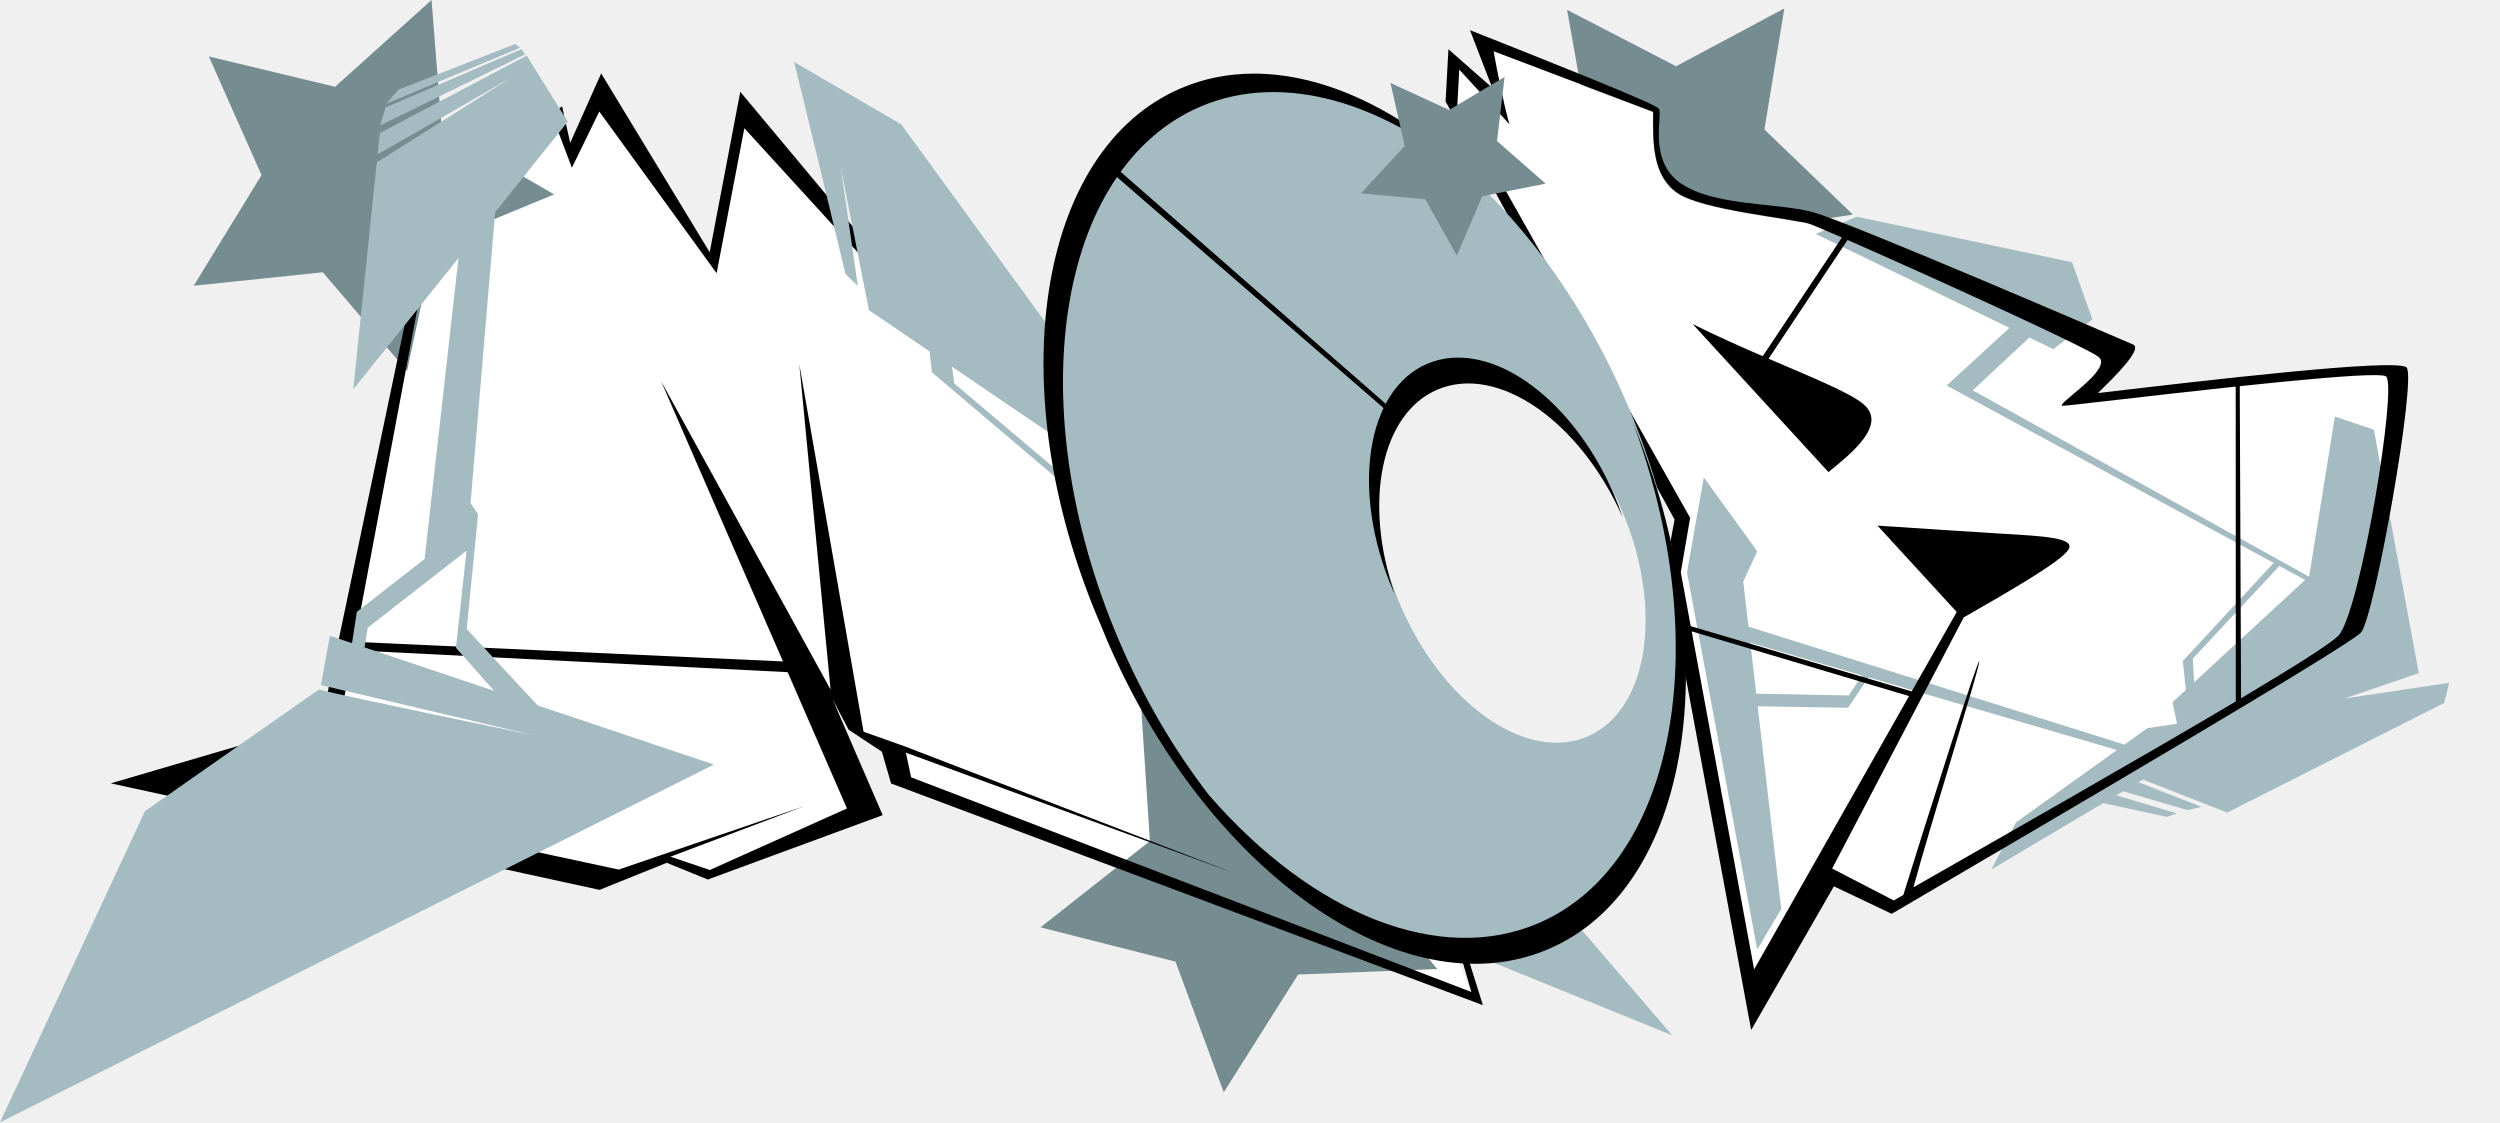
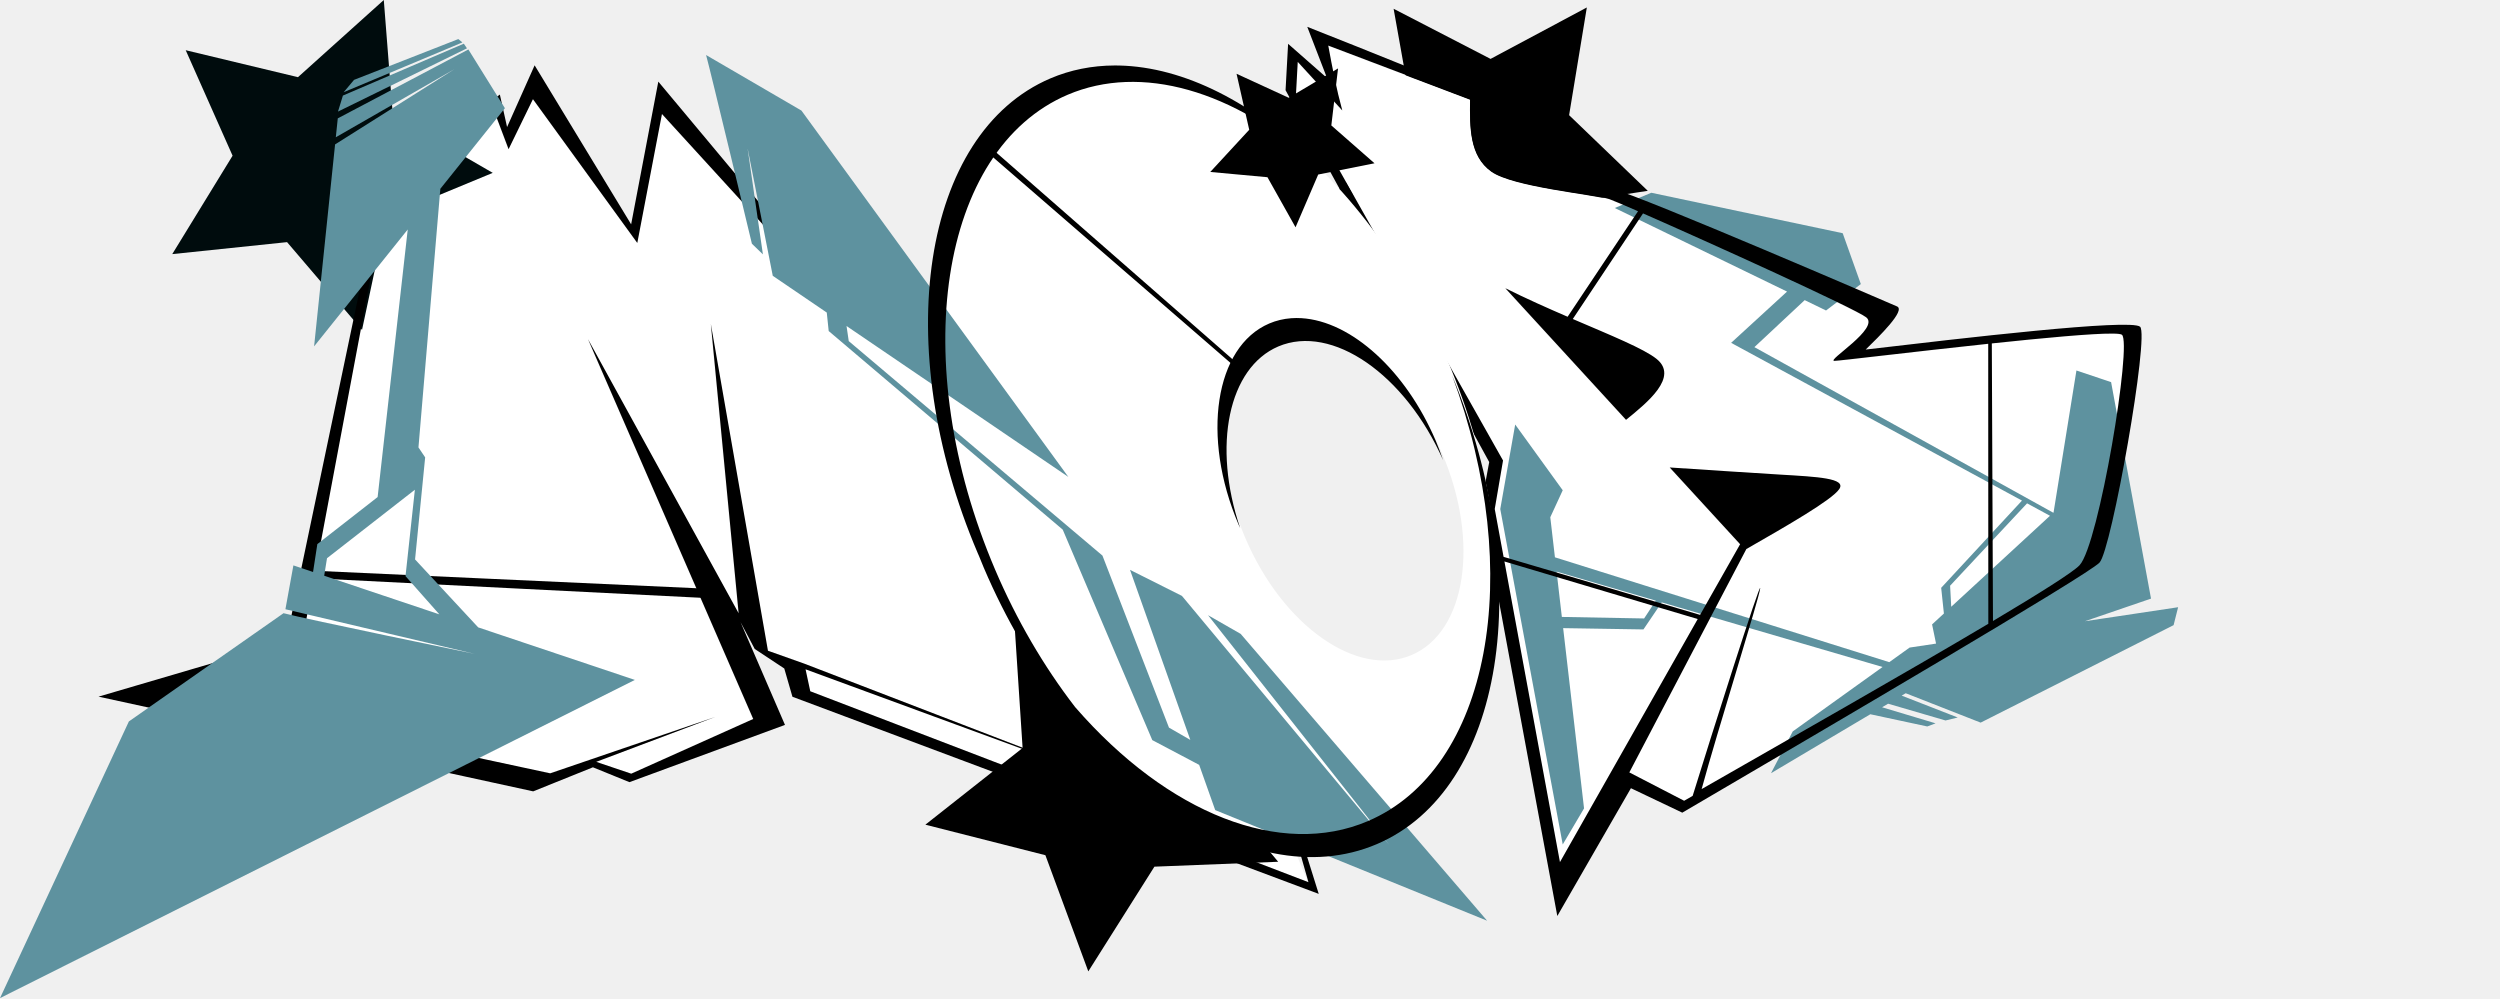
- <svg xmlns="http://www.w3.org/2000/svg" width="1245.245" height="559.028" viewBox="0 0 329.471 147.909" version="1.1" id="svg5">
+ <svg xmlns="http://www.w3.org/2000/svg" width="1400.245" height="559.028" viewBox="0 0 370.482 147.909" version="1.1" id="svg5">
  <defs id="defs2">
    </defs>
+   <g id="layer1" style="display:none">
+     <rect style="fill:#dae2e4;fill-opacity:1;stroke-width:0.224" id="rect2373" width="397.135" height="149.652" x="0.415" y="-0.673" />
+   </g>
  <g id="letter_b_star" style="display:inline" transform="translate(0,-0.8535987)" type="layer">
-     <path style="display:inline;fill:#758c91;fill-opacity:1;stroke:none;stroke-opacity:1" id="path194095-7" transform="matrix(0.3956494,-0.04427716,0.04427716,0.3956494,46.76534,-36.06569)" d="m 388.113,140.028 33.791,22.563 37.743,-15.045 -11.017,39.109 25.972,31.247 -40.599,1.608 -21.692,34.356 -14.075,-38.116 -39.378,-10.014 31.901,-25.164 z" />
+     <path style="display:inline;fill:#000000;fill-opacity:1;stroke:none;stroke-opacity:1" id="path194095-7" transform="matrix(0.3956494,-0.04427716,0.04427716,0.3956494,46.76534,-36.06569)" d="m 388.113,140.028 33.791,22.563 37.743,-15.045 -11.017,39.109 25.972,31.247 -40.599,1.608 -21.692,34.356 -14.075,-38.116 -39.378,-10.014 31.901,-25.164 z" />
  </g>
  <g id="letter_b" style="display:inline" transform="translate(-58.19385,-25.78187)" type="layer">
-     <g id="g26254" transform="translate(3.150499,-1.870462)" style="stroke:none;fill:#ffffff;fill-opacity:1">
+     <g id="g26254" transform="translate(3.150499,-1.870462)" style="fill:#ffffff;fill-opacity:1;stroke:none">
      <path id="path16242" style="fill:#ffffff;fill-opacity:1;stroke:none;stroke-width:1px;stroke-linecap:butt;stroke-linejoin:miter;stroke-opacity:1" d="m 743.842,25.717 c 2.309,12.569 4.648,24.621 7.861,36.328 l -24.955,-27.211 -0.955,17.615 115.938,205.664 -4.646,27.158 36.527,197.799 100.922,-178.057 -39.432,-42.994 c 22.744,1.495 47.226,3.121 61.85,3.996 20.774,1.243 37.174,1.985 33.119,8.076 -4.055,6.091 -29.293,20.563 -52.055,33.615 l -65.549,125.113 30.699,15.885 c 1.402,-0.802 3.34,-1.917 4.779,-2.74 10.137,-32.801 38.369,-121.753 37.826,-116.207 -0.522,5.331 -24.293,80.997 -32.811,112.41 77.959,-44.592 201.37,-114.486 211.664,-125.361 10.852,-11.465 29.606,-124.812 23.732,-129.141 -5.874,-4.329 -156.326,14.668 -161.031,14.648 -4.706,-0.019 25.706,-18.284 17.803,-24.416 -7.903,-6.132 -135.109,-63.263 -143.787,-66.156 -8.678,-2.893 -53.866,-6.873 -66.102,-15.615 C 823.005,87.385 823.19,71.467 823.375,55.852 Z m 99.186,135.904 c 35.806,17.875 73.616,30.713 84.66,39.568 12.686,10.172 -5.247,24.53 -17.059,34.145 z" transform="matrix(0.2645833,0,0,0.2645833,55.04335,27.65233)" />
    </g>
  </g>
  <g id="letter_b_over" style="display:inline" transform="translate(0,-0.853599)" type="layer">
-     <path id="path30102" style="fill:#a4bbc1;fill-opacity:1;stroke:none;stroke-width:1px;stroke-linecap:butt;stroke-linejoin:miter;stroke-opacity:1" d="m 924.902,107.961 -20.488,8.537 96.506,46.814 -31.322,28.713 162.912,88.355 -45.258,48.854 1.521,14.396 -6.619,6.098 2.223,10.75 -14.811,2.227 -11.387,8.168 -187.264,-58.723 -2.602,-22.445 6.971,-15.107 -26.623,-36.826 -8.371,47.355 34.994,187.863 11.938,-20.209 -11.705,-100.965 44.969,0.725 10.258,-15.143 123.672,36.176 -50.312,36.094 -12.16,23.393 55.623,-33.016 31.895,6.842 4.65,-1.75 -29.961,-9 3.367,-1.998 32.172,9.395 6.834,-1.666 -31.392,-12.248 2.262,-1.342 41.961,16.465 108.08,-54.604 2.523,-10.037 -52.213,7.848 37.037,-12.674 -22.357,-121.248 -19.418,-6.516 -12.811,79.525 -0.152,0.141 -167.416,-92.752 28.176,-26.32 11.951,5.799 19.494,-14.797 -10.158,-28.488 z m 210.453,173.963 12.834,6.961 -55.311,50.963 -0.627,-11.797 z m -263.508,38.246 55.574,16.256 -6.553,9.969 -46.08,-0.854 z" transform="matrix(0.2645833,0,0,0.2645833,0,0.8535987)" />
+     <path id="path30102" style="fill:#5e929f;fill-opacity:1;stroke:none;stroke-width:1px;stroke-linecap:butt;stroke-linejoin:miter;stroke-opacity:1" d="m 924.902,107.961 -20.488,8.537 96.506,46.814 -31.322,28.713 162.912,88.355 -45.258,48.854 1.521,14.396 -6.619,6.098 2.223,10.75 -14.811,2.227 -11.387,8.168 -187.264,-58.723 -2.602,-22.445 6.971,-15.107 -26.623,-36.826 -8.371,47.355 34.994,187.863 11.938,-20.209 -11.705,-100.965 44.969,0.725 10.258,-15.143 123.672,36.176 -50.312,36.094 -12.16,23.393 55.623,-33.016 31.895,6.842 4.65,-1.75 -29.961,-9 3.367,-1.998 32.172,9.395 6.834,-1.666 -31.392,-12.248 2.262,-1.342 41.961,16.465 108.08,-54.604 2.523,-10.037 -52.213,7.848 37.037,-12.674 -22.357,-121.248 -19.418,-6.516 -12.811,79.525 -0.152,0.141 -167.416,-92.752 28.176,-26.32 11.951,5.799 19.494,-14.797 -10.158,-28.488 z m 210.453,173.963 12.834,6.961 -55.311,50.963 -0.627,-11.797 z m -263.508,38.246 55.574,16.256 -6.553,9.969 -46.08,-0.854 z" transform="matrix(0.2645833,0,0,0.2645833,0,0.8535987)" />
  </g>
  <g id="letter_b_outline" transform="translate(-58.19385,-25.78187)" style="display:inline" type="layer">
    <path id="path26873-2" style="display:inline;fill:#000000;fill-opacity:1;stroke:none;stroke-width:1px;stroke-linecap:butt;stroke-linejoin:miter;stroke-opacity:1" d="m 732.201,15.035 11.059,28.658 -21.799,-19.156 -1.422,25.99 114.066,208.271 -4.506,24.189 42.648,230.068 41.23,-71.584 28.768,13.701 c 79.733,-46.704 226.936,-132.93 233.693,-140.062 6.757,-7.133 28.037,-127.466 22.719,-132.115 -5.318,-4.649 -100.048,6.482 -153.684,12.785 7.519,-7.33 22.556,-21.99 17.551,-24.152 -5.005,-2.162 -141.688,-61.205 -159.76,-66.012 -18.071,-4.806 -48.929,-2.788 -65.631,-14.344 -16.702,-11.556 -8.538,-34.473 -10.939,-37.227 -2.401,-2.754 -61.487,-26.143 -93.994,-39.012 z m 11.754,10.486 79.533,30.135 c -0.185,15.616 -0.37,31.533 11.865,40.275 12.235,8.742 57.424,12.722 66.102,15.615 1.583,0.528 7.974,3.264 16,6.762 l -39.436,59.107 c -11.186,-4.827 -23.102,-10.111 -34.879,-15.99 l 67.602,73.713 c 11.812,-9.615 29.744,-23.973 17.059,-34.145 -7.1,-5.693 -25.302,-13.058 -46.881,-22.322 l 39.334,-59.143 c 37.483,16.412 118.693,53.289 124.988,58.174 7.903,6.132 -22.509,24.397 -17.803,24.416 2.478,0.01 45.251,-5.217 86.16,-9.57 l 0.053,156.836 c -45.517,27.045 -111.902,64.745 -160.578,92.588 8.518,-31.413 32.289,-107.079 32.811,-112.41 0.543,-5.546 -27.69,83.406 -37.826,116.207 -1.439,0.823 -3.377,1.938 -4.779,2.74 L 912.58,432.625 978.129,307.512 c 22.762,-13.052 48,-27.524 52.055,-33.615 4.055,-6.091 -12.345,-6.833 -33.119,-8.076 -14.623,-0.875 -39.106,-2.501 -61.85,-3.996 l 39.432,42.994 -22.432,39.576 -110.064,-32.5 -4.953,-26.818 4.646,-27.158 -115.938,-205.664 0.955,-17.615 24.955,27.211 c -3.213,-11.707 -5.553,-23.759 -7.861,-36.328 z M 1183.246,186.834 c 2.853,0.031 4.674,0.231 5.225,0.637 5.874,4.329 -12.88,117.676 -23.732,129.141 -3.738,3.949 -22.495,15.735 -48.473,31.211 l -0.65,-155.482 c 28.766,-3.044 56.343,-5.627 67.631,-5.506 z M 842.627,314.475 950.896,346.721 873.725,482.875 Z" transform="matrix(0.2645833,0,0,0.2645833,58.19385,25.78187)" />
  </g>
  <g id="letter_m" style="display:inline" transform="translate(-58.19385,-25.78187)" type="layer">
    <path id="path16535" style="fill:#ffffff;fill-opacity:1;stroke:none;stroke-width:0.452px;stroke-linecap:butt;stroke-linejoin:miter;stroke-opacity:1" d="m 137.106,40.462 -3.61,7.412 -2.288,-6.06 -15.969,13.418 -12.613,67.08 -16.068,6.64 53.105,11.417 5.891,-2.012 18.573,-6.345 -17.649,6.657 5.194,1.755 18.078,-8.108 -24.49,-56.293 22.328,40.626 -4.12,-42.872 8.463,48.425 5.41,1.922 43.518,16.755 -43.356,-15.927 0.699,3.255 73.827,28.294 -14.56,-34.8 -5.043,-2.615 -4.646,-14.018 -0.264,-0.141 -39.651,-32.249 -7.456,-3.534 -24.183,-26.482 -3.655,19.109 z" />
  </g>
  <g id="letter_m_star" style="display:inline" transform="translate(-58.19385,-25.78187)" type="layer">
-     <path style="fill:#758c91;fill-opacity:1;stroke:none;stroke-opacity:1" id="path194095-7-3-6" transform="matrix(0.3950514,-0.145542,0.145542,0.3950514,-87.98974,34.39139)" d="m 388.113,140.028 33.791,22.563 37.743,-15.045 -11.017,39.109 25.972,31.247 -40.599,1.608 -21.692,34.356 -14.075,-38.116 -39.378,-10.014 31.901,-25.164 z" />
+     <path style="fill:#000c0d;fill-opacity:1;stroke:none;stroke-opacity:1" id="path194095-7-3-6" transform="matrix(0.3950514,-0.145542,0.145542,0.3950514,-87.98974,34.39139)" d="m 388.113,140.028 33.791,22.563 37.743,-15.045 -11.017,39.109 25.972,31.247 -40.599,1.608 -21.692,34.356 -14.075,-38.116 -39.378,-10.014 31.901,-25.164 z" />
  </g>
  <g id="letter_o_star" style="display:inline" transform="translate(-58.19385,-25.78187)" type="layer">
-     <path style="display:inline;fill:#758c91;fill-opacity:1;stroke:none;stroke-opacity:1" id="path194095" d="m 388.113,140.028 33.791,22.563 37.743,-15.045 -11.017,39.109 25.972,31.247 -40.599,1.608 -21.692,34.356 -14.075,-38.116 -39.378,-10.014 31.901,-25.164 z" transform="matrix(0.4516951,0,0,0.4516951,33.2326,55.06394)" />
+     <path style="display:inline;fill:#000000;fill-opacity:1;stroke:none;stroke-opacity:1" id="path194095" d="m 388.113,140.028 33.791,22.563 37.743,-15.045 -11.017,39.109 25.972,31.247 -40.599,1.608 -21.692,34.356 -14.075,-38.116 -39.378,-10.014 31.901,-25.164 z" transform="matrix(0.4516951,0,0,0.4516951,33.2326,55.06394)" />
  </g>
  <g id="letter_o" style="display:inline" transform="translate(-58.19385,-25.78187)" type="layer">
-     <path id="path39162" style="fill:#a4bbc1;fill-opacity:1;stroke:none;stroke-width:0.379;stroke-opacity:1" d="M 214.424,38.148 A 60.519,37.512 66.904 0 1 272.669,79.102 60.519,37.512 66.904 0 1 261.904,149.485 60.519,37.512 66.904 0 1 203.659,108.531 60.519,37.512 66.904 0 1 214.424,38.148 Z m 32.875,37.588 a 25.61,15.874 66.904 0 0 -4.555,29.783 25.61,15.874 66.904 0 0 24.647,17.331 25.61,15.874 66.904 0 0 4.556,-29.784 25.61,15.874 66.904 0 0 -24.647,-17.33 z" />
+     <path id="path39162" style="fill:#ffffff;fill-opacity:1;stroke:none;stroke-width:0.379;stroke-opacity:1" d="M 214.424,38.148 A 60.519,37.512 66.904 0 1 272.669,79.102 60.519,37.512 66.904 0 1 261.904,149.485 60.519,37.512 66.904 0 1 203.659,108.531 60.519,37.512 66.904 0 1 214.424,38.148 Z m 32.875,37.588 a 25.61,15.874 66.904 0 0 -4.555,29.783 25.61,15.874 66.904 0 0 24.647,17.331 25.61,15.874 66.904 0 0 4.556,-29.784 25.61,15.874 66.904 0 0 -24.647,-17.33 z" />
  </g>
  <g id="letter_m_outline" style="display:inline" type="layer">
    <path id="path200381-0" style="font-variation-settings:normal;display:inline;vector-effect:none;fill:#000000;fill-opacity:1;stroke:none;stroke-width:1px;stroke-linecap:butt;stroke-linejoin:miter;stroke-miterlimit:4;stroke-dasharray:none;stroke-dashoffset:0;stroke-opacity:1;-inkscape-stroke:none;stop-color:#000000" d="M 299.445,36.584 284.012,71.172 279.969,52.969 214.83,98.537 160.18,359.334 55.178,390.188 l 243.463,53.053 33.453,-13.48 20.449,8.322 87.121,-32.066 -24.902,-57.582 7.963,15.045 16.543,10.943 4.574,15.826 294.777,110.412 -36.549,-116.674 c 0,0 20.895,76.239 30.791,110.125 l -279.029,-106.939 -2.641,-12.303 163.863,60.195 -164.479,-63.326 -20.445,-7.266 -31.986,-183.023 15.57,162.037 -84.389,-153.549 92.562,212.76 -68.324,30.646 -19.633,-6.633 66.703,-25.16 -70.197,23.98 -22.268,7.605 -200.713,-43.15 60.73,-25.094 47.67,-253.531 60.355,-50.713 8.65,22.904 13.643,-28.016 58.449,80.537 13.814,-72.223 91.4,100.092 34.654,11.096 25.559,23.463 -0.678,-7.83 L 500.027,172.012 464.883,160.875 368.725,45.717 353.498,125.652 Z" transform="scale(0.2645833)" />
    <path style="fill:#000000;fill-opacity:1;stroke:none;stroke-width:0.265px;stroke-linecap:butt;stroke-linejoin:miter;stroke-opacity:1" d="m 46.183,85.684 57.816,2.909 -0.121,-1.391 -58.813,-2.691 z" id="path43371" />
  </g>
  <g id="letter_m_over" style="display:inline" transform="translate(-58.19385,-25.78187)" type="layer">
-     <path id="path12634" style="fill:#a4bbc1;fill-opacity:1;stroke:none;stroke-width:0.452px;stroke-linecap:butt;stroke-linejoin:miter;stroke-opacity:1" d="m 126.116,31.571 -15.454,6.045 -1.534,1.827 17.593,-7.374 z m 0.813,0.681 -17.92,7.693 -0.726,2.371 19.113,-9.373 z m 0.673,0.858 -19.352,10.212 -0.291,2.799 17.587,-10.096 -17.696,11.157 -3.109,29.929 13.876,-17.321 -4.461,39.651 -8.936,6.974 -0.634,4.131 -2.914,-0.977 -1.181,6.498 28.057,6.618 c 0,0 -25.147,-5.179 -28.335,-6.032 l -22.92,16.04 -19.097,41 94.078,-47.153 -23.216,-7.786 -9.355,-10.067 1.497,-15.125 -0.993,-1.477 3.242,-38.327 9.567,-11.943 z m 35.228,0.826 c 0.518,1.801 6.79,27.965 6.79,27.965 l 1.631,1.577 -2.277,-15.762 3.738,18.939 8.003,5.446 0.285,2.738 34.683,29.432 13.272,31.19 6.947,3.669 2.378,6.704 40.294,16.392 -36.521,-42.507 -4.84,-2.772 26.841,34.016 -30.708,-36.874 -7.692,-3.859 8.937,25.201 -3.164,-1.822 -9.858,-25.493 -37.597,-31.785 -0.328,-2.237 32.871,22.365 -39.554,-54.291 z m -43.155,64.421 -1.388,12.802 5.014,5.664 -17.063,-5.723 0.416,-2.594 z" />
+     <path id="path12634" style="fill:#5e929f;fill-opacity:1;stroke:none;stroke-width:0.452px;stroke-linecap:butt;stroke-linejoin:miter;stroke-opacity:1" d="m 126.116,31.571 -15.454,6.045 -1.534,1.827 17.593,-7.374 z m 0.813,0.681 -17.92,7.693 -0.726,2.371 19.113,-9.373 z m 0.673,0.858 -19.352,10.212 -0.291,2.799 17.587,-10.096 -17.696,11.157 -3.109,29.929 13.876,-17.321 -4.461,39.651 -8.936,6.974 -0.634,4.131 -2.914,-0.977 -1.181,6.498 28.057,6.618 c 0,0 -25.147,-5.179 -28.335,-6.032 l -22.92,16.04 -19.097,41 94.078,-47.153 -23.216,-7.786 -9.355,-10.067 1.497,-15.125 -0.993,-1.477 3.242,-38.327 9.567,-11.943 z m 35.228,0.826 c 0.518,1.801 6.79,27.965 6.79,27.965 l 1.631,1.577 -2.277,-15.762 3.738,18.939 8.003,5.446 0.285,2.738 34.683,29.432 13.272,31.19 6.947,3.669 2.378,6.704 40.294,16.392 -36.521,-42.507 -4.84,-2.772 26.841,34.016 -30.708,-36.874 -7.692,-3.859 8.937,25.201 -3.164,-1.822 -9.858,-25.493 -37.597,-31.785 -0.328,-2.237 32.871,22.365 -39.554,-54.291 z m -43.155,64.421 -1.388,12.802 5.014,5.664 -17.063,-5.723 0.416,-2.594 z" />
  </g>
  <g id="letter_o_oultine" style="display:inline" transform="translate(-58.19385,-25.78187)" type="layer">
    <path id="path39162-0" style="display:inline;fill:#000000;fill-opacity:1;stroke:none;stroke-width:1.431;stroke-opacity:1" d="m 624.318,36.672 c -12.723,0.043 -24.808,2.47 -35.959,7.225 -72.024,30.716 -90.239,149.815 -40.686,266.016 0.21,0.492 0.435,0.974 0.646,1.465 a 228.735,141.776 66.904 0 0 2.713,6.627 228.735,141.776 66.904 0 0 220.139,154.783 228.735,141.776 66.904 0 0 42.092,-262.654 228.735,141.776 66.904 0 1 -47.15,249.787 228.735,141.776 66.904 0 1 -163.92,-63.865 C 584.6,373.259 569.334,347.114 557.369,319.062 507.815,202.86 526.033,83.761 598.059,53.047 639.002,35.644 690.773,50.247 737.883,92.486 702.494,57.335 663.061,37.517 626.871,36.695 c -0.854,-0.018 -1.705,-0.026 -2.553,-0.023 z M 728.93,178.203 a 96.792,59.994 66.904 0 0 -5.713,0.031 96.792,59.994 66.904 0 0 -12.301,2.951 96.792,59.994 66.904 0 0 -17.219,112.564 96.792,59.994 66.904 0 0 0.953,2.053 96.792,59.994 66.904 0 1 21.32,-101.75 96.792,59.994 66.904 0 1 92.324,63.709 96.792,59.994 66.904 0 0 -4.225,-11.08 96.792,59.994 66.904 0 0 -75.141,-68.479 z" transform="matrix(0.2645833,0,0,0.2645833,58.19385,25.78187)" />
    <path style="fill:#000000;fill-opacity:1;stroke:none;stroke-width:0.265px;stroke-linecap:butt;stroke-linejoin:miter;stroke-opacity:1" d="m 205.447,48.047 35.844,31.367 -0.175,0.642 -36.271,-31.412 z" id="path39445" />
  </g>
-   <g id="letter_m_star_top" type="layer">
-     <path style="display:inline;fill:#758c91;fill-opacity:1;stroke:none;stroke-opacity:1" id="path194095-7-3" transform="matrix(0.206823,-0.03284508,0.03284508,0.206823,98.37613,-5.280646)" d="m 388.113,140.028 33.791,22.563 37.743,-15.045 -11.017,39.109 25.972,31.247 -40.599,1.608 -21.692,34.356 -14.075,-38.116 -39.378,-10.014 31.901,-25.164 z" />
+   <g id="letter_m_star_top" type="layer" style="display:inline">
+     <path style="display:inline;fill:#000000;fill-opacity:1;stroke:none;stroke-opacity:1" id="path194095-7-3" transform="matrix(0.206823,-0.03284508,0.03284508,0.206823,98.37613,-5.280646)" d="m 388.113,140.028 33.791,22.563 37.743,-15.045 -11.017,39.109 25.972,31.247 -40.599,1.608 -21.692,34.356 -14.075,-38.116 -39.378,-10.014 31.901,-25.164 z" />
  </g>
</svg>
